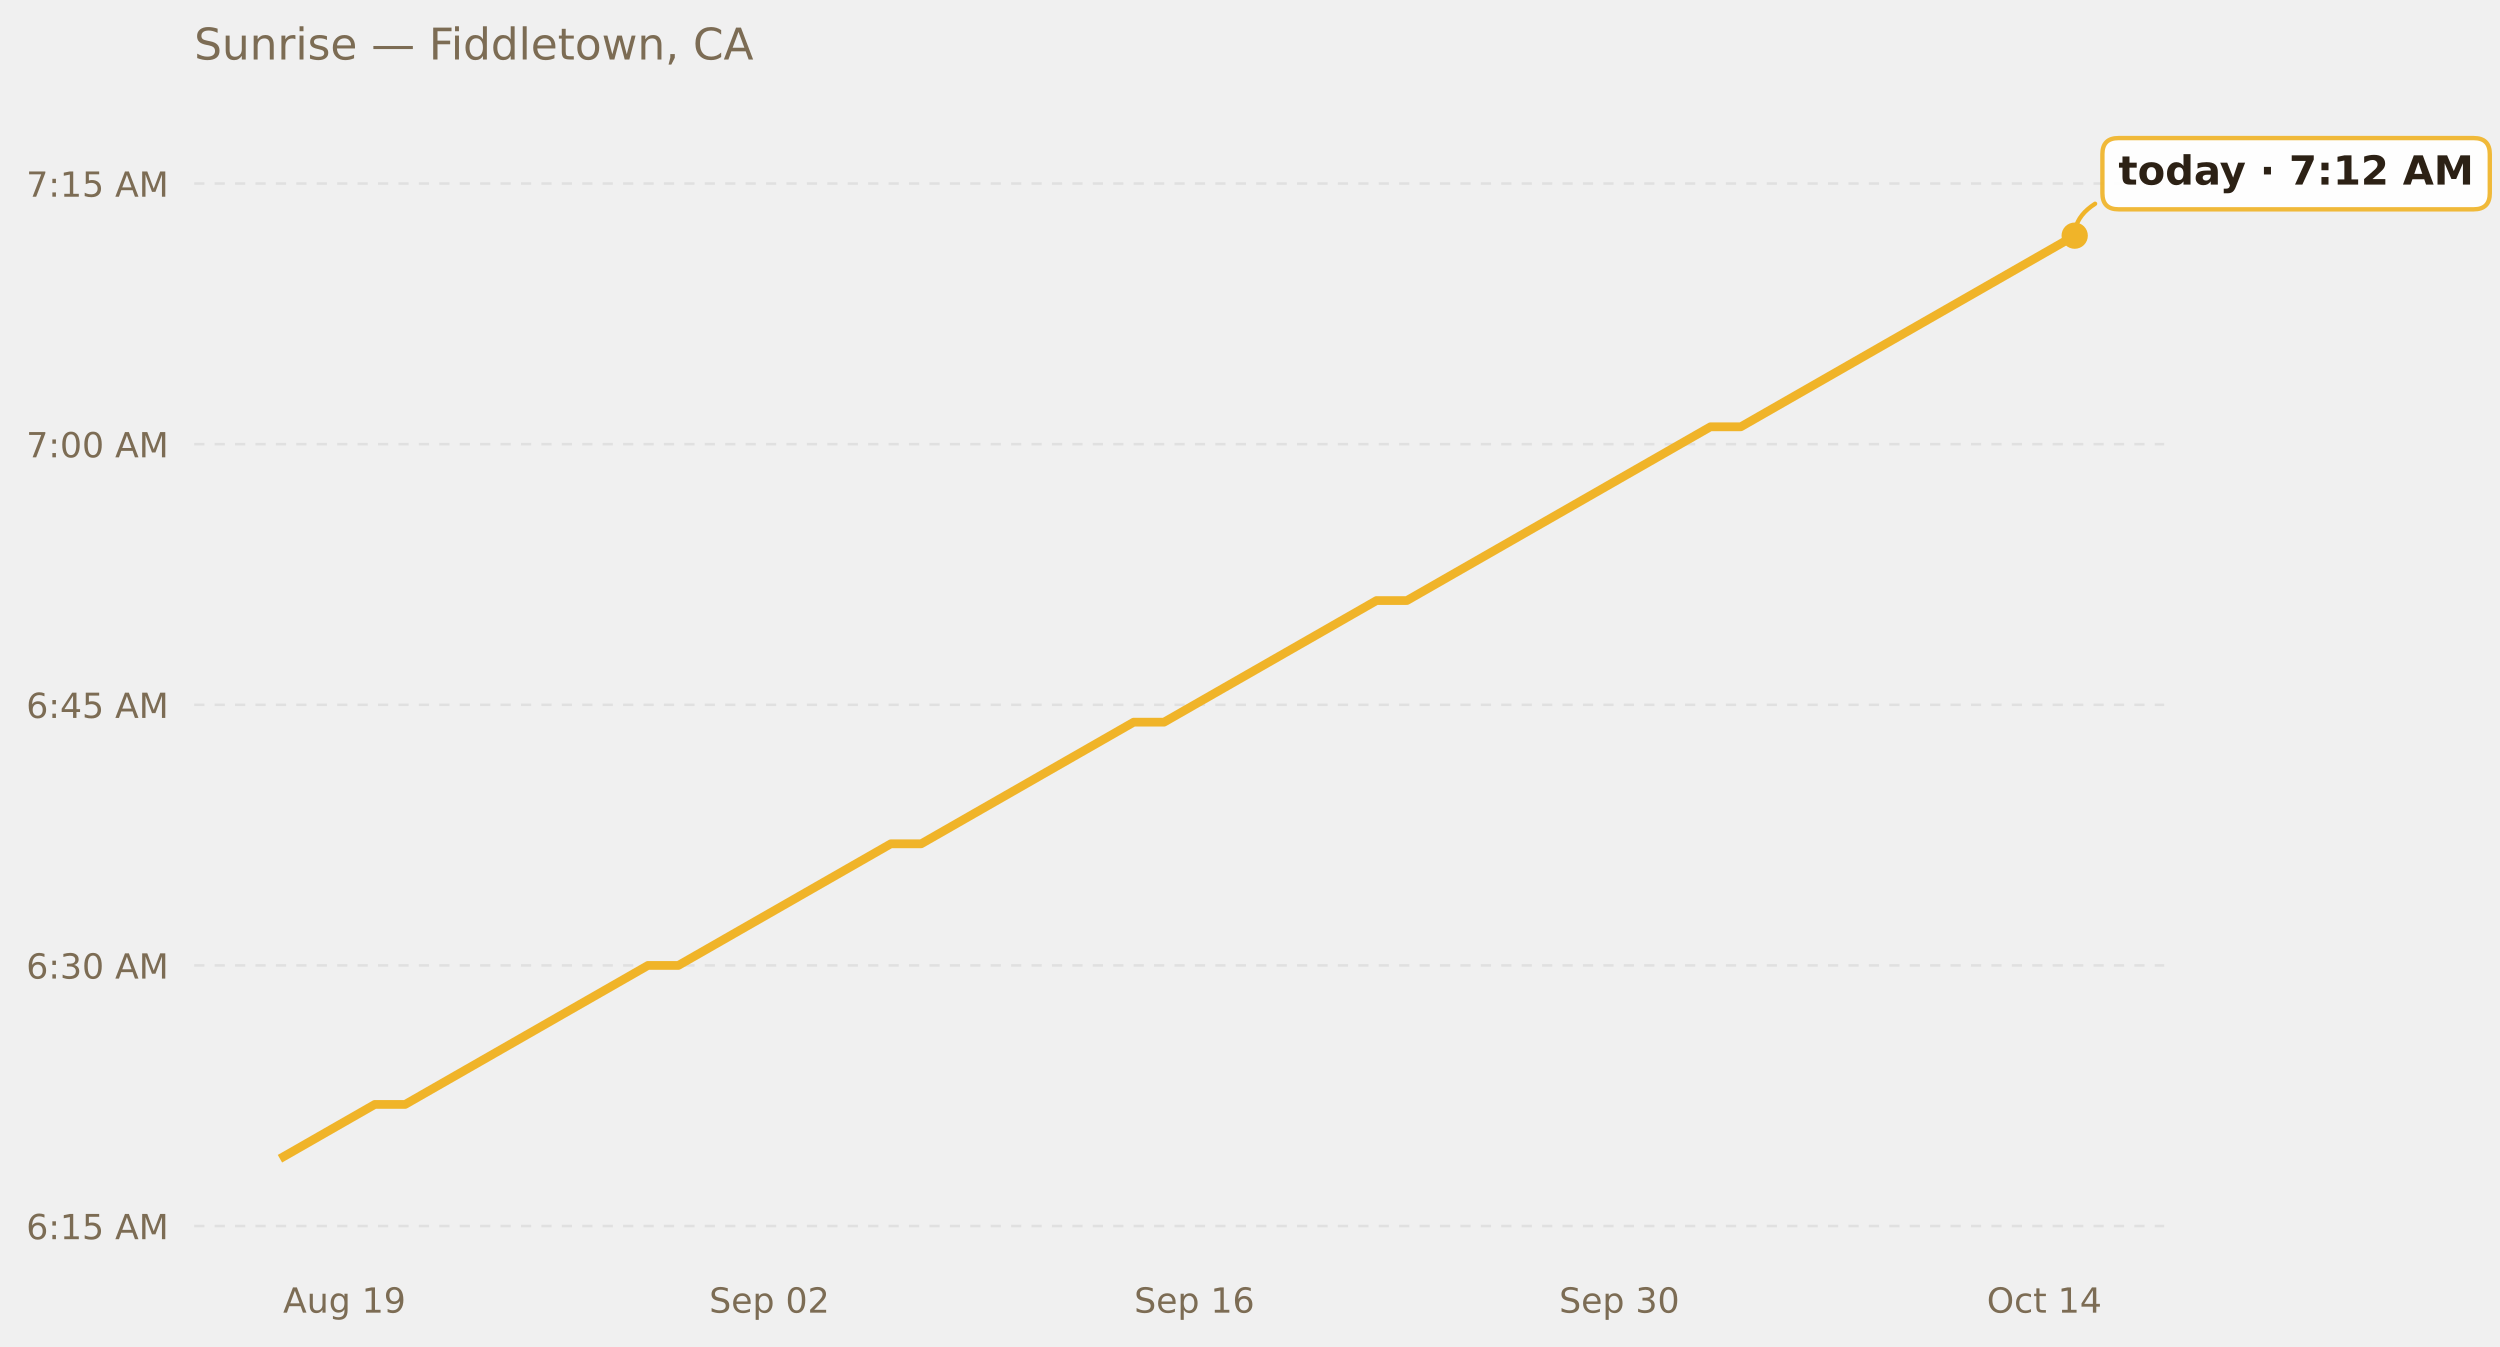
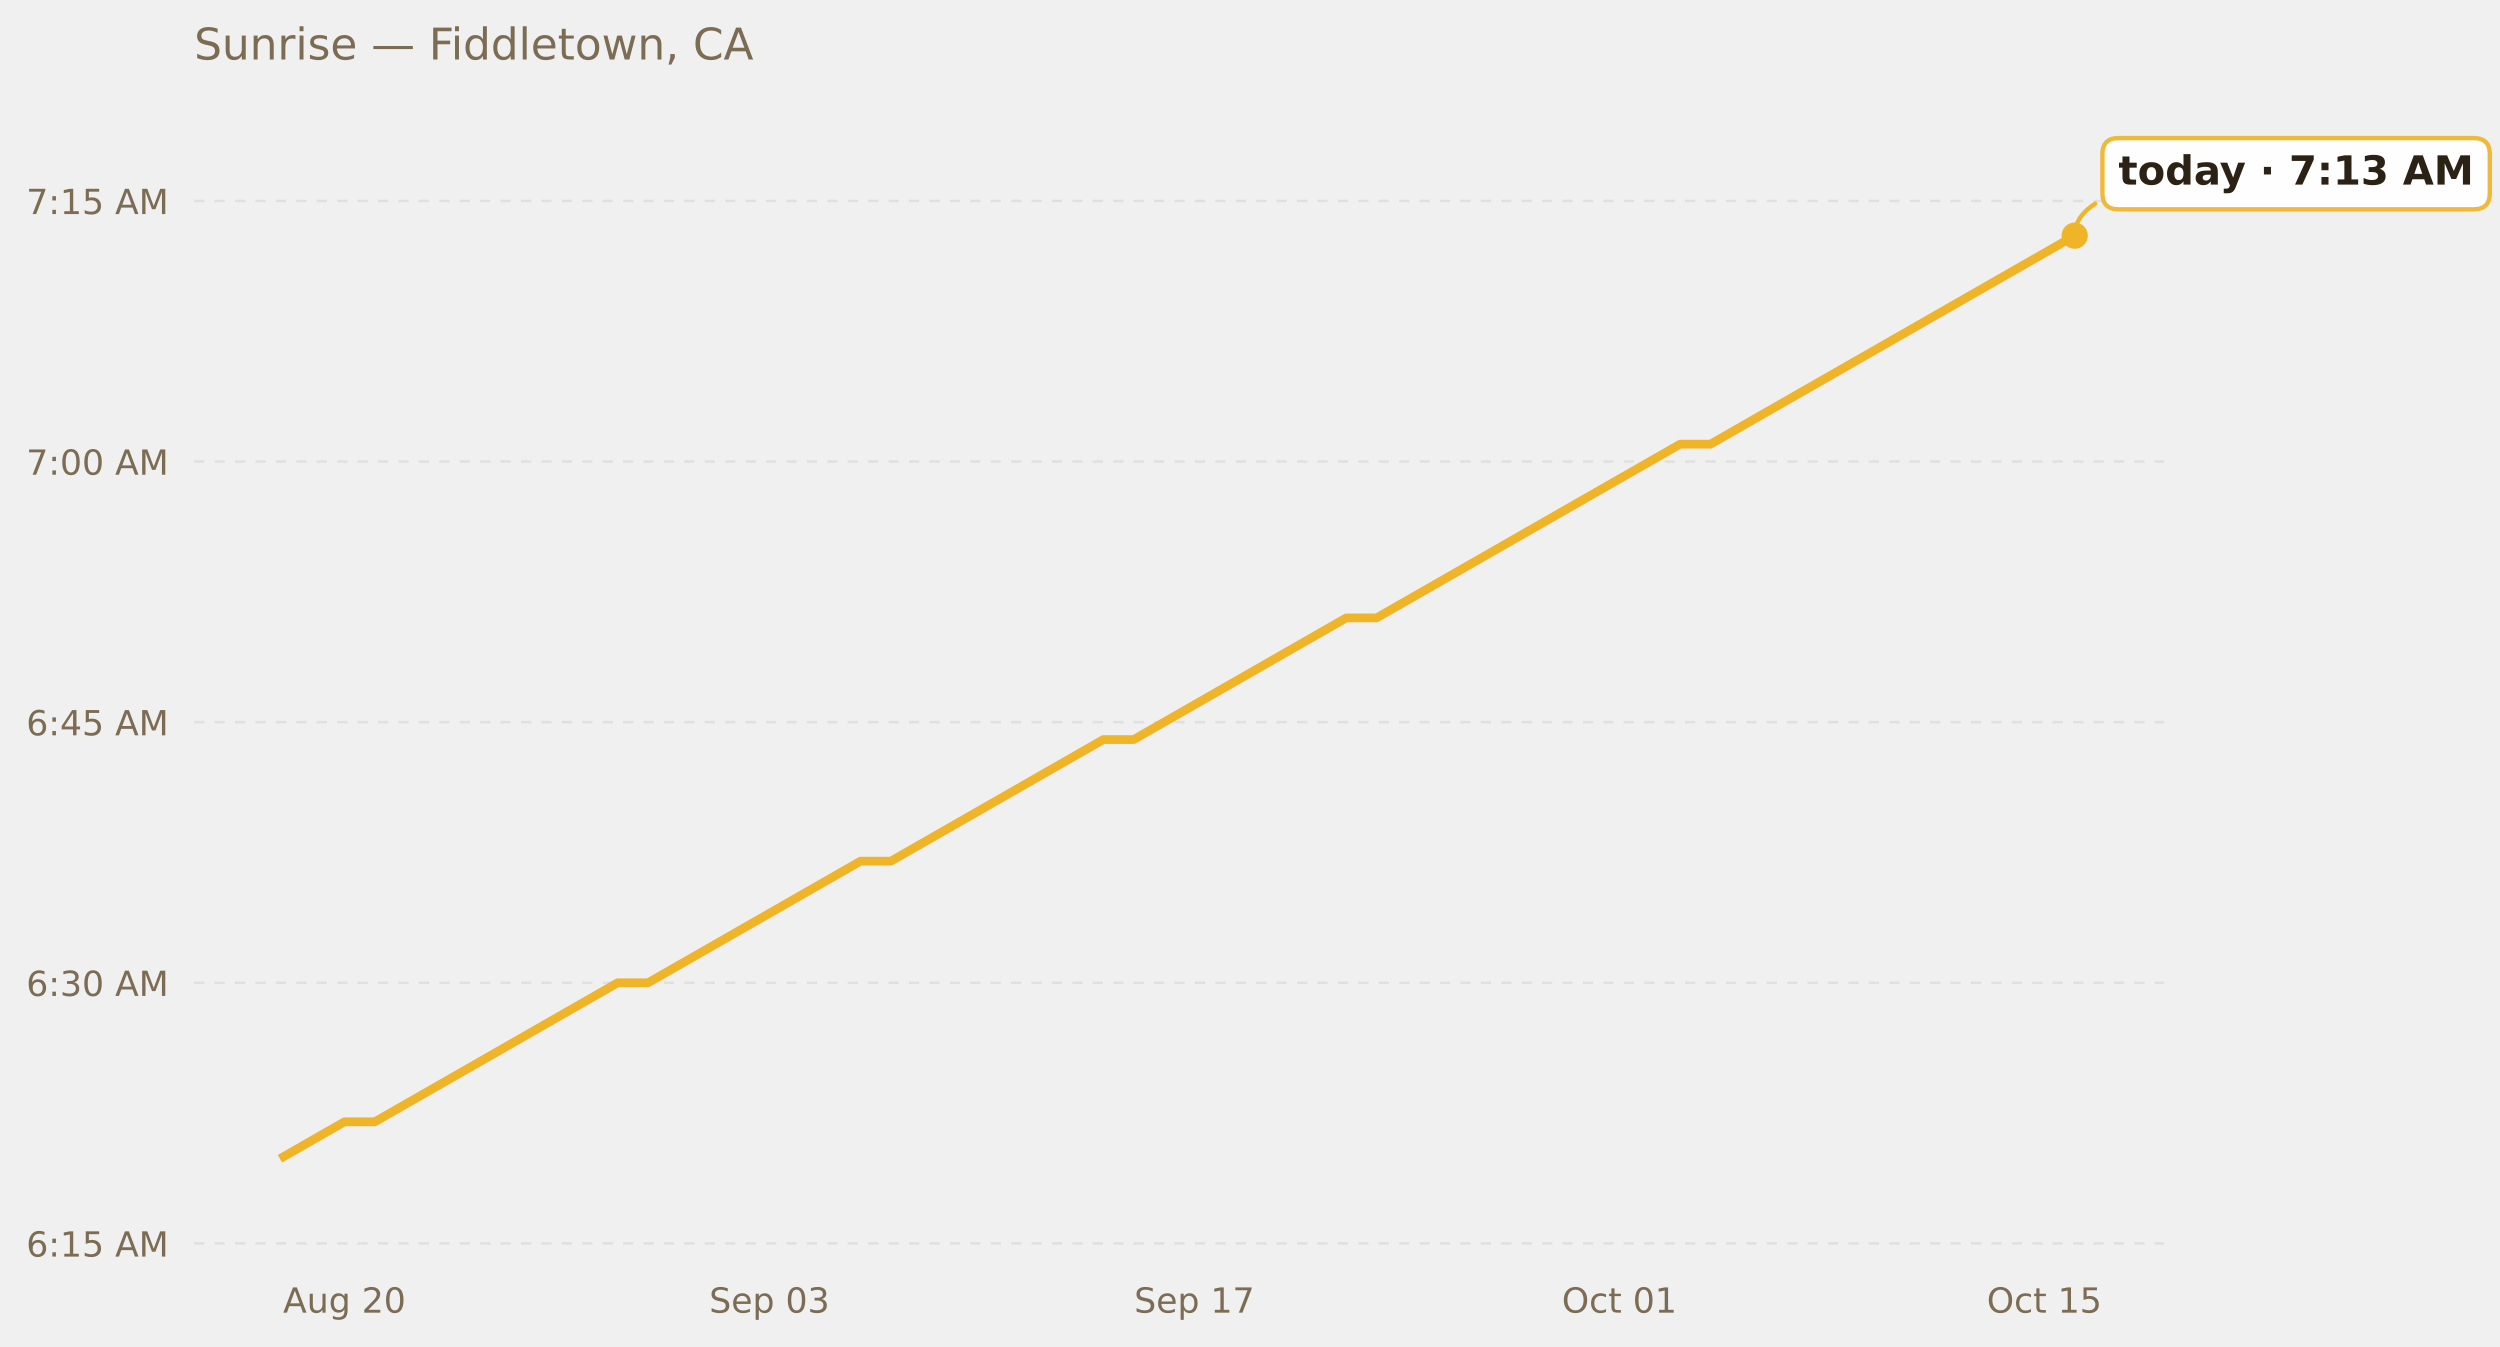
<svg xmlns="http://www.w3.org/2000/svg" xmlns:xlink="http://www.w3.org/1999/xlink" width="685.516pt" height="369.112pt" viewBox="0 0 685.516 369.112" version="1.1">
  <defs>
    <style type="text/css">*{stroke-linejoin: round; stroke-linecap: butt}</style>
  </defs>
  <g id="figure_1">
    <g id="patch_1">
      <path d="M 0 369.112  L 685.516 369.112  L 685.516 0  L 0 0  L 0 369.112  z " style="fill: none; opacity: 0" />
    </g>
    <g id="axes_1">
      <g id="patch_2">
        <path d="M 53.248 345.718  L 593.447 345.718  L 593.447 30.318  L 53.248 30.318  L 53.248 345.718  z " style="fill: none" />
      </g>
      <g id="matplotlib.axis_1">
        <g id="xtick_1">
          <g id="text_1">
            <g style="fill: #7c6c54" transform="translate(77.62049 359.9366) scale(0.095 -0.095)">
              <defs>
                <path id="DejaVuSans-41" d="M 2188 4044  L 1331 1722  L 3047 1722  L 2188 4044  z M 1831 4666  L 2547 4666  L 4325 0  L 3669 0  L 3244 1197  L 1141 1197  L 716 0  L 50 0  L 1831 4666  z " transform="scale(0.015625)" />
                <path id="DejaVuSans-75" d="M 544 1381  L 544 3500  L 1119 3500  L 1119 1403  Q 1119 906 1312 657  Q 1506 409 1894 409  Q 2359 409 2629 706  Q 2900 1003 2900 1516  L 2900 3500  L 3475 3500  L 3475 0  L 2900 0  L 2900 538  Q 2691 219 2414 64  Q 2138 -91 1772 -91  Q 1169 -91 856 284  Q 544 659 544 1381  z M 1991 3584  L 1991 3584  z " transform="scale(0.015625)" />
                <path id="DejaVuSans-67" d="M 2906 1791  Q 2906 2416 2648 2759  Q 2391 3103 1925 3103  Q 1463 3103 1205 2759  Q 947 2416 947 1791  Q 947 1169 1205 825  Q 1463 481 1925 481  Q 2391 481 2648 825  Q 2906 1169 2906 1791  z M 3481 434  Q 3481 -459 3084 -895  Q 2688 -1331 1869 -1331  Q 1566 -1331 1297 -1286  Q 1028 -1241 775 -1147  L 775 -588  Q 1028 -725 1275 -790  Q 1522 -856 1778 -856  Q 2344 -856 2625 -561  Q 2906 -266 2906 331  L 2906 616  Q 2728 306 2450 153  Q 2172 0 1784 0  Q 1141 0 747 490  Q 353 981 353 1791  Q 353 2603 747 3093  Q 1141 3584 1784 3584  Q 2172 3584 2450 3431  Q 2728 3278 2906 2969  L 2906 3500  L 3481 3500  L 3481 434  z " transform="scale(0.015625)" />
                <path id="DejaVuSans-20" transform="scale(0.015625)" />
-                 <path id="DejaVuSans-31" d="M 794 531  L 1825 531  L 1825 4091  L 703 3866  L 703 4441  L 1819 4666  L 2450 4666  L 2450 531  L 3481 531  L 3481 0  L 794 0  L 794 531  z " transform="scale(0.015625)" />
-                 <path id="DejaVuSans-39" d="M 703 97  L 703 672  Q 941 559 1184 500  Q 1428 441 1663 441  Q 2288 441 2617 861  Q 2947 1281 2994 2138  Q 2813 1869 2534 1725  Q 2256 1581 1919 1581  Q 1219 1581 811 2004  Q 403 2428 403 3163  Q 403 3881 828 4315  Q 1253 4750 1959 4750  Q 2769 4750 3195 4129  Q 3622 3509 3622 2328  Q 3622 1225 3098 567  Q 2575 -91 1691 -91  Q 1453 -91 1209 -44  Q 966 3 703 97  z M 1959 2075  Q 2384 2075 2632 2365  Q 2881 2656 2881 3163  Q 2881 3666 2632 3958  Q 2384 4250 1959 4250  Q 1534 4250 1286 3958  Q 1038 3666 1038 3163  Q 1038 2656 1286 2365  Q 1534 2075 1959 2075  z " transform="scale(0.015625)" />
+                 <path id="DejaVuSans-32" d="M 1228 531  L 3431 531  L 3431 0  L 469 0  L 469 531  Q 828 903 1448 1529  Q 2069 2156 2228 2338  Q 2531 2678 2651 2914  Q 2772 3150 2772 3378  Q 2772 3750 2511 3984  Q 2250 4219 1831 4219  Q 1534 4219 1204 4116  Q 875 4013 500 3803  L 500 4441  Q 881 4594 1212 4672  Q 1544 4750 1819 4750  Q 2544 4750 2975 4387  Q 3406 4025 3406 3419  Q 3406 3131 3298 2873  Q 3191 2616 2906 2266  Q 2828 2175 2409 1742  Q 1991 1309 1228 531  z " transform="scale(0.015625)" />
+                 <path id="DejaVuSans-30" d="M 2034 4250  Q 1547 4250 1301 3770  Q 1056 3291 1056 2328  Q 1056 1369 1301 889  Q 1547 409 2034 409  Q 2525 409 2770 889  Q 3016 1369 3016 2328  Q 3016 3291 2770 3770  Q 2525 4250 2034 4250  z M 2034 4750  Q 2819 4750 3233 4129  Q 3647 3509 3647 2328  Q 3647 1150 3233 529  Q 2819 -91 2034 -91  Q 1250 -91 836 529  Q 422 1150 422 2328  Q 422 3509 836 4129  Q 1250 4750 2034 4750  z " transform="scale(0.015625)" />
              </defs>
              <use xlink:href="#DejaVuSans-41" />
              <use xlink:href="#DejaVuSans-75" x="68.408" />
              <use xlink:href="#DejaVuSans-67" x="131.787" />
              <use xlink:href="#DejaVuSans-20" x="195.264" />
-               <use xlink:href="#DejaVuSans-31" x="227.051" />
-               <use xlink:href="#DejaVuSans-39" x="290.674" />
+               <use xlink:href="#DejaVuSans-32" x="227.051" />
+               <use xlink:href="#DejaVuSans-30" x="290.674" />
            </g>
          </g>
        </g>
        <g id="xtick_2">
          <g id="text_2">
            <g style="fill: #7c6c54" transform="translate(194.4717 359.9366) scale(0.095 -0.095)">
              <defs>
                <path id="DejaVuSans-53" d="M 3425 4513  L 3425 3897  Q 3066 4069 2747 4153  Q 2428 4238 2131 4238  Q 1616 4238 1336 4038  Q 1056 3838 1056 3469  Q 1056 3159 1242 3001  Q 1428 2844 1947 2747  L 2328 2669  Q 3034 2534 3370 2195  Q 3706 1856 3706 1288  Q 3706 609 3251 259  Q 2797 -91 1919 -91  Q 1588 -91 1214 -16  Q 841 59 441 206  L 441 856  Q 825 641 1194 531  Q 1563 422 1919 422  Q 2459 422 2753 634  Q 3047 847 3047 1241  Q 3047 1584 2836 1778  Q 2625 1972 2144 2069  L 1759 2144  Q 1053 2284 737 2584  Q 422 2884 422 3419  Q 422 4038 858 4394  Q 1294 4750 2059 4750  Q 2388 4750 2728 4690  Q 3069 4631 3425 4513  z " transform="scale(0.015625)" />
                <path id="DejaVuSans-65" d="M 3597 1894  L 3597 1613  L 953 1613  Q 991 1019 1311 708  Q 1631 397 2203 397  Q 2534 397 2845 478  Q 3156 559 3463 722  L 3463 178  Q 3153 47 2828 -22  Q 2503 -91 2169 -91  Q 1331 -91 842 396  Q 353 884 353 1716  Q 353 2575 817 3079  Q 1281 3584 2069 3584  Q 2775 3584 3186 3129  Q 3597 2675 3597 1894  z M 3022 2063  Q 3016 2534 2758 2815  Q 2500 3097 2075 3097  Q 1594 3097 1305 2825  Q 1016 2553 972 2059  L 3022 2063  z " transform="scale(0.015625)" />
                <path id="DejaVuSans-70" d="M 1159 525  L 1159 -1331  L 581 -1331  L 581 3500  L 1159 3500  L 1159 2969  Q 1341 3281 1617 3432  Q 1894 3584 2278 3584  Q 2916 3584 3314 3078  Q 3713 2572 3713 1747  Q 3713 922 3314 415  Q 2916 -91 2278 -91  Q 1894 -91 1617 61  Q 1341 213 1159 525  z M 3116 1747  Q 3116 2381 2855 2742  Q 2594 3103 2138 3103  Q 1681 3103 1420 2742  Q 1159 2381 1159 1747  Q 1159 1113 1420 752  Q 1681 391 2138 391  Q 2594 391 2855 752  Q 3116 1113 3116 1747  z " transform="scale(0.015625)" />
-                 <path id="DejaVuSans-30" d="M 2034 4250  Q 1547 4250 1301 3770  Q 1056 3291 1056 2328  Q 1056 1369 1301 889  Q 1547 409 2034 409  Q 2525 409 2770 889  Q 3016 1369 3016 2328  Q 3016 3291 2770 3770  Q 2525 4250 2034 4250  z M 2034 4750  Q 2819 4750 3233 4129  Q 3647 3509 3647 2328  Q 3647 1150 3233 529  Q 2819 -91 2034 -91  Q 1250 -91 836 529  Q 422 1150 422 2328  Q 422 3509 836 4129  Q 1250 4750 2034 4750  z " transform="scale(0.015625)" />
-                 <path id="DejaVuSans-32" d="M 1228 531  L 3431 531  L 3431 0  L 469 0  L 469 531  Q 828 903 1448 1529  Q 2069 2156 2228 2338  Q 2531 2678 2651 2914  Q 2772 3150 2772 3378  Q 2772 3750 2511 3984  Q 2250 4219 1831 4219  Q 1534 4219 1204 4116  Q 875 4013 500 3803  L 500 4441  Q 881 4594 1212 4672  Q 1544 4750 1819 4750  Q 2544 4750 2975 4387  Q 3406 4025 3406 3419  Q 3406 3131 3298 2873  Q 3191 2616 2906 2266  Q 2828 2175 2409 1742  Q 1991 1309 1228 531  z " transform="scale(0.015625)" />
+                 <path id="DejaVuSans-33" d="M 2597 2516  Q 3050 2419 3304 2112  Q 3559 1806 3559 1356  Q 3559 666 3084 287  Q 2609 -91 1734 -91  Q 1441 -91 1130 -33  Q 819 25 488 141  L 488 750  Q 750 597 1062 519  Q 1375 441 1716 441  Q 2309 441 2620 675  Q 2931 909 2931 1356  Q 2931 1769 2642 2001  Q 2353 2234 1838 2234  L 1294 2234  L 1294 2753  L 1863 2753  Q 2328 2753 2575 2939  Q 2822 3125 2822 3475  Q 2822 3834 2567 4026  Q 2313 4219 1838 4219  Q 1578 4219 1281 4162  Q 984 4106 628 3988  L 628 4550  Q 988 4650 1302 4700  Q 1616 4750 1894 4750  Q 2613 4750 3031 4423  Q 3450 4097 3450 3541  Q 3450 3153 3228 2886  Q 3006 2619 2597 2516  z " transform="scale(0.015625)" />
              </defs>
              <use xlink:href="#DejaVuSans-53" />
              <use xlink:href="#DejaVuSans-65" x="63.477" />
              <use xlink:href="#DejaVuSans-70" x="125" />
              <use xlink:href="#DejaVuSans-20" x="188.477" />
              <use xlink:href="#DejaVuSans-30" x="220.264" />
-               <use xlink:href="#DejaVuSans-32" x="283.887" />
+               <use xlink:href="#DejaVuSans-33" x="283.887" />
            </g>
          </g>
        </g>
        <g id="xtick_3">
          <g id="text_3">
            <g style="fill: #7c6c54" transform="translate(311.0016 359.9366) scale(0.095 -0.095)">
              <defs>
-                 <path id="DejaVuSans-36" d="M 2113 2584  Q 1688 2584 1439 2293  Q 1191 2003 1191 1497  Q 1191 994 1439 701  Q 1688 409 2113 409  Q 2538 409 2786 701  Q 3034 994 3034 1497  Q 3034 2003 2786 2293  Q 2538 2584 2113 2584  z M 3366 4563  L 3366 3988  Q 3128 4100 2886 4159  Q 2644 4219 2406 4219  Q 1781 4219 1451 3797  Q 1122 3375 1075 2522  Q 1259 2794 1537 2939  Q 1816 3084 2150 3084  Q 2853 3084 3261 2657  Q 3669 2231 3669 1497  Q 3669 778 3244 343  Q 2819 -91 2113 -91  Q 1303 -91 875 529  Q 447 1150 447 2328  Q 447 3434 972 4092  Q 1497 4750 2381 4750  Q 2619 4750 2861 4703  Q 3103 4656 3366 4563  z " transform="scale(0.015625)" />
+                 <path id="DejaVuSans-31" d="M 794 531  L 1825 531  L 1825 4091  L 703 3866  L 703 4441  L 1819 4666  L 2450 4666  L 2450 531  L 3481 531  L 3481 0  L 794 0  L 794 531  z " transform="scale(0.015625)" />
+                 <path id="DejaVuSans-37" d="M 525 4666  L 3525 4666  L 3525 4397  L 1831 0  L 1172 0  L 2766 4134  L 525 4134  L 525 4666  z " transform="scale(0.015625)" />
              </defs>
              <use xlink:href="#DejaVuSans-53" />
              <use xlink:href="#DejaVuSans-65" x="63.477" />
              <use xlink:href="#DejaVuSans-70" x="125" />
              <use xlink:href="#DejaVuSans-20" x="188.477" />
              <use xlink:href="#DejaVuSans-31" x="220.264" />
-               <use xlink:href="#DejaVuSans-36" x="283.887" />
+               <use xlink:href="#DejaVuSans-37" x="283.887" />
            </g>
          </g>
        </g>
        <g id="xtick_4">
          <g id="text_4">
-             <g style="fill: #7c6c54" transform="translate(427.5314 359.9366) scale(0.095 -0.095)">
-               <defs>
-                 <path id="DejaVuSans-33" d="M 2597 2516  Q 3050 2419 3304 2112  Q 3559 1806 3559 1356  Q 3559 666 3084 287  Q 2609 -91 1734 -91  Q 1441 -91 1130 -33  Q 819 25 488 141  L 488 750  Q 750 597 1062 519  Q 1375 441 1716 441  Q 2309 441 2620 675  Q 2931 909 2931 1356  Q 2931 1769 2642 2001  Q 2353 2234 1838 2234  L 1294 2234  L 1294 2753  L 1863 2753  Q 2328 2753 2575 2939  Q 2822 3125 2822 3475  Q 2822 3834 2567 4026  Q 2313 4219 1838 4219  Q 1578 4219 1281 4162  Q 984 4106 628 3988  L 628 4550  Q 988 4650 1302 4700  Q 1616 4750 1894 4750  Q 2613 4750 3031 4423  Q 3450 4097 3450 3541  Q 3450 3153 3228 2886  Q 3006 2619 2597 2516  z " transform="scale(0.015625)" />
-               </defs>
-               <use xlink:href="#DejaVuSans-53" />
-               <use xlink:href="#DejaVuSans-65" x="63.477" />
-               <use xlink:href="#DejaVuSans-70" x="125" />
-               <use xlink:href="#DejaVuSans-20" x="188.477" />
-               <use xlink:href="#DejaVuSans-33" x="220.264" />
-               <use xlink:href="#DejaVuSans-30" x="283.887" />
+             <g style="fill: #7c6c54" transform="translate(428.2721 359.9366) scale(0.095 -0.095)">
+               <defs>
+                 <path id="DejaVuSans-4f" d="M 2522 4238  Q 1834 4238 1429 3725  Q 1025 3213 1025 2328  Q 1025 1447 1429 934  Q 1834 422 2522 422  Q 3209 422 3611 934  Q 4013 1447 4013 2328  Q 4013 3213 3611 3725  Q 3209 4238 2522 4238  z M 2522 4750  Q 3503 4750 4090 4092  Q 4678 3434 4678 2328  Q 4678 1225 4090 567  Q 3503 -91 2522 -91  Q 1538 -91 948 565  Q 359 1222 359 2328  Q 359 3434 948 4092  Q 1538 4750 2522 4750  z " transform="scale(0.015625)" />
+                 <path id="DejaVuSans-63" d="M 3122 3366  L 3122 2828  Q 2878 2963 2633 3030  Q 2388 3097 2138 3097  Q 1578 3097 1268 2742  Q 959 2388 959 1747  Q 959 1106 1268 751  Q 1578 397 2138 397  Q 2388 397 2633 464  Q 2878 531 3122 666  L 3122 134  Q 2881 22 2623 -34  Q 2366 -91 2075 -91  Q 1284 -91 818 406  Q 353 903 353 1747  Q 353 2603 823 3093  Q 1294 3584 2113 3584  Q 2378 3584 2631 3529  Q 2884 3475 3122 3366  z " transform="scale(0.015625)" />
+                 <path id="DejaVuSans-74" d="M 1172 4494  L 1172 3500  L 2356 3500  L 2356 3053  L 1172 3053  L 1172 1153  Q 1172 725 1289 603  Q 1406 481 1766 481  L 2356 481  L 2356 0  L 1766 0  Q 1100 0 847 248  Q 594 497 594 1153  L 594 3053  L 172 3053  L 172 3500  L 594 3500  L 594 4494  L 1172 4494  z " transform="scale(0.015625)" />
+               </defs>
+               <use xlink:href="#DejaVuSans-4f" />
+               <use xlink:href="#DejaVuSans-63" x="78.711" />
+               <use xlink:href="#DejaVuSans-74" x="133.691" />
+               <use xlink:href="#DejaVuSans-20" x="172.9" />
+               <use xlink:href="#DejaVuSans-30" x="204.688" />
+               <use xlink:href="#DejaVuSans-31" x="268.311" />
            </g>
          </g>
        </g>
        <g id="xtick_5">
          <g id="text_5">
            <g style="fill: #7c6c54" transform="translate(544.802 359.9366) scale(0.095 -0.095)">
              <defs>
-                 <path id="DejaVuSans-4f" d="M 2522 4238  Q 1834 4238 1429 3725  Q 1025 3213 1025 2328  Q 1025 1447 1429 934  Q 1834 422 2522 422  Q 3209 422 3611 934  Q 4013 1447 4013 2328  Q 4013 3213 3611 3725  Q 3209 4238 2522 4238  z M 2522 4750  Q 3503 4750 4090 4092  Q 4678 3434 4678 2328  Q 4678 1225 4090 567  Q 3503 -91 2522 -91  Q 1538 -91 948 565  Q 359 1222 359 2328  Q 359 3434 948 4092  Q 1538 4750 2522 4750  z " transform="scale(0.015625)" />
-                 <path id="DejaVuSans-63" d="M 3122 3366  L 3122 2828  Q 2878 2963 2633 3030  Q 2388 3097 2138 3097  Q 1578 3097 1268 2742  Q 959 2388 959 1747  Q 959 1106 1268 751  Q 1578 397 2138 397  Q 2388 397 2633 464  Q 2878 531 3122 666  L 3122 134  Q 2881 22 2623 -34  Q 2366 -91 2075 -91  Q 1284 -91 818 406  Q 353 903 353 1747  Q 353 2603 823 3093  Q 1294 3584 2113 3584  Q 2378 3584 2631 3529  Q 2884 3475 3122 3366  z " transform="scale(0.015625)" />
-                 <path id="DejaVuSans-74" d="M 1172 4494  L 1172 3500  L 2356 3500  L 2356 3053  L 1172 3053  L 1172 1153  Q 1172 725 1289 603  Q 1406 481 1766 481  L 2356 481  L 2356 0  L 1766 0  Q 1100 0 847 248  Q 594 497 594 1153  L 594 3053  L 172 3053  L 172 3500  L 594 3500  L 594 4494  L 1172 4494  z " transform="scale(0.015625)" />
-                 <path id="DejaVuSans-34" d="M 2419 4116  L 825 1625  L 2419 1625  L 2419 4116  z M 2253 4666  L 3047 4666  L 3047 1625  L 3713 1625  L 3713 1100  L 3047 1100  L 3047 0  L 2419 0  L 2419 1100  L 313 1100  L 313 1709  L 2253 4666  z " transform="scale(0.015625)" />
+                 <path id="DejaVuSans-35" d="M 691 4666  L 3169 4666  L 3169 4134  L 1269 4134  L 1269 2991  Q 1406 3038 1543 3061  Q 1681 3084 1819 3084  Q 2600 3084 3056 2656  Q 3513 2228 3513 1497  Q 3513 744 3044 326  Q 2575 -91 1722 -91  Q 1428 -91 1123 -41  Q 819 9 494 109  L 494 744  Q 775 591 1075 516  Q 1375 441 1709 441  Q 2250 441 2565 725  Q 2881 1009 2881 1497  Q 2881 1984 2565 2268  Q 2250 2553 1709 2553  Q 1456 2553 1204 2497  Q 953 2441 691 2322  L 691 4666  z " transform="scale(0.015625)" />
              </defs>
              <use xlink:href="#DejaVuSans-4f" />
              <use xlink:href="#DejaVuSans-63" x="78.711" />
              <use xlink:href="#DejaVuSans-74" x="133.691" />
              <use xlink:href="#DejaVuSans-20" x="172.9" />
              <use xlink:href="#DejaVuSans-31" x="204.688" />
-               <use xlink:href="#DejaVuSans-34" x="268.311" />
+               <use xlink:href="#DejaVuSans-35" x="268.311" />
            </g>
          </g>
        </g>
      </g>
      <g id="matplotlib.axis_2">
        <g id="ytick_1">
          <g id="line2d_1">
-             <path d="M 53.248 336.189  L 593.447 336.189  " clip-path="url(#p830fd2ae56)" style="fill: none; stroke-dasharray: 2.8,2.8; stroke-dashoffset: 0; stroke: #e0e0e0; stroke-width: 0.7" />
+             <path d="M 53.248 340.954  L 593.447 340.954  " clip-path="url(#p71a3cb35c4)" style="fill: none; stroke-dasharray: 2.8,2.8; stroke-dashoffset: 0; stroke: #e0e0e0; stroke-width: 0.7" />
          </g>
          <g id="text_6">
-             <g style="fill: #7c6c54" transform="translate(7.2 339.7987) scale(0.095 -0.095)">
-               <defs>
+             <g style="fill: #7c6c54" transform="translate(7.2 344.563) scale(0.095 -0.095)">
+               <defs>
+                 <path id="DejaVuSans-36" d="M 2113 2584  Q 1688 2584 1439 2293  Q 1191 2003 1191 1497  Q 1191 994 1439 701  Q 1688 409 2113 409  Q 2538 409 2786 701  Q 3034 994 3034 1497  Q 3034 2003 2786 2293  Q 2538 2584 2113 2584  z M 3366 4563  L 3366 3988  Q 3128 4100 2886 4159  Q 2644 4219 2406 4219  Q 1781 4219 1451 3797  Q 1122 3375 1075 2522  Q 1259 2794 1537 2939  Q 1816 3084 2150 3084  Q 2853 3084 3261 2657  Q 3669 2231 3669 1497  Q 3669 778 3244 343  Q 2819 -91 2113 -91  Q 1303 -91 875 529  Q 447 1150 447 2328  Q 447 3434 972 4092  Q 1497 4750 2381 4750  Q 2619 4750 2861 4703  Q 3103 4656 3366 4563  z " transform="scale(0.015625)" />
                <path id="DejaVuSans-3a" d="M 750 794  L 1409 794  L 1409 0  L 750 0  L 750 794  z M 750 3309  L 1409 3309  L 1409 2516  L 750 2516  L 750 3309  z " transform="scale(0.015625)" />
-                 <path id="DejaVuSans-35" d="M 691 4666  L 3169 4666  L 3169 4134  L 1269 4134  L 1269 2991  Q 1406 3038 1543 3061  Q 1681 3084 1819 3084  Q 2600 3084 3056 2656  Q 3513 2228 3513 1497  Q 3513 744 3044 326  Q 2575 -91 1722 -91  Q 1428 -91 1123 -41  Q 819 9 494 109  L 494 744  Q 775 591 1075 516  Q 1375 441 1709 441  Q 2250 441 2565 725  Q 2881 1009 2881 1497  Q 2881 1984 2565 2268  Q 2250 2553 1709 2553  Q 1456 2553 1204 2497  Q 953 2441 691 2322  L 691 4666  z " transform="scale(0.015625)" />
                <path id="DejaVuSans-4d" d="M 628 4666  L 1569 4666  L 2759 1491  L 3956 4666  L 4897 4666  L 4897 0  L 4281 0  L 4281 4097  L 3078 897  L 2444 897  L 1241 4097  L 1241 0  L 628 0  L 628 4666  z " transform="scale(0.015625)" />
              </defs>
              <use xlink:href="#DejaVuSans-36" />
              <use xlink:href="#DejaVuSans-3a" x="63.623" />
              <use xlink:href="#DejaVuSans-31" x="97.314" />
              <use xlink:href="#DejaVuSans-35" x="160.938" />
              <use xlink:href="#DejaVuSans-20" x="224.561" />
              <use xlink:href="#DejaVuSans-41" x="256.348" />
              <use xlink:href="#DejaVuSans-4d" x="324.756" />
            </g>
          </g>
        </g>
        <g id="ytick_2">
          <g id="line2d_2">
-             <path d="M 53.248 264.724  L 593.447 264.724  " clip-path="url(#p830fd2ae56)" style="fill: none; stroke-dasharray: 2.8,2.8; stroke-dashoffset: 0; stroke: #e0e0e0; stroke-width: 0.7" />
+             <path d="M 53.248 269.489  L 593.447 269.489  " clip-path="url(#p71a3cb35c4)" style="fill: none; stroke-dasharray: 2.8,2.8; stroke-dashoffset: 0; stroke: #e0e0e0; stroke-width: 0.7" />
          </g>
          <g id="text_7">
-             <g style="fill: #7c6c54" transform="translate(7.2 268.3334) scale(0.095 -0.095)">
+             <g style="fill: #7c6c54" transform="translate(7.2 273.0978) scale(0.095 -0.095)">
              <use xlink:href="#DejaVuSans-36" />
              <use xlink:href="#DejaVuSans-3a" x="63.623" />
              <use xlink:href="#DejaVuSans-33" x="97.314" />
              <use xlink:href="#DejaVuSans-30" x="160.938" />
              <use xlink:href="#DejaVuSans-20" x="224.561" />
              <use xlink:href="#DejaVuSans-41" x="256.348" />
              <use xlink:href="#DejaVuSans-4d" x="324.756" />
            </g>
          </g>
        </g>
        <g id="ytick_3">
          <g id="line2d_3">
-             <path d="M 53.248 193.259  L 593.447 193.259  " clip-path="url(#p830fd2ae56)" style="fill: none; stroke-dasharray: 2.8,2.8; stroke-dashoffset: 0; stroke: #e0e0e0; stroke-width: 0.7" />
+             <path d="M 53.248 198.023  L 593.447 198.023  " clip-path="url(#p71a3cb35c4)" style="fill: none; stroke-dasharray: 2.8,2.8; stroke-dashoffset: 0; stroke: #e0e0e0; stroke-width: 0.7" />
          </g>
          <g id="text_8">
-             <g style="fill: #7c6c54" transform="translate(7.2 196.8682) scale(0.095 -0.095)">
+             <g style="fill: #7c6c54" transform="translate(7.2 201.6325) scale(0.095 -0.095)">
+               <defs>
+                 <path id="DejaVuSans-34" d="M 2419 4116  L 825 1625  L 2419 1625  L 2419 4116  z M 2253 4666  L 3047 4666  L 3047 1625  L 3713 1625  L 3713 1100  L 3047 1100  L 3047 0  L 2419 0  L 2419 1100  L 313 1100  L 313 1709  L 2253 4666  z " transform="scale(0.015625)" />
+               </defs>
              <use xlink:href="#DejaVuSans-36" />
              <use xlink:href="#DejaVuSans-3a" x="63.623" />
              <use xlink:href="#DejaVuSans-34" x="97.314" />
              <use xlink:href="#DejaVuSans-35" x="160.938" />
              <use xlink:href="#DejaVuSans-20" x="224.561" />
              <use xlink:href="#DejaVuSans-41" x="256.348" />
              <use xlink:href="#DejaVuSans-4d" x="324.756" />
            </g>
          </g>
        </g>
        <g id="ytick_4">
          <g id="line2d_4">
-             <path d="M 53.248 121.794  L 593.447 121.794  " clip-path="url(#p830fd2ae56)" style="fill: none; stroke-dasharray: 2.8,2.8; stroke-dashoffset: 0; stroke: #e0e0e0; stroke-width: 0.7" />
+             <path d="M 53.248 126.558  L 593.447 126.558  " clip-path="url(#p71a3cb35c4)" style="fill: none; stroke-dasharray: 2.8,2.8; stroke-dashoffset: 0; stroke: #e0e0e0; stroke-width: 0.7" />
          </g>
          <g id="text_9">
-             <g style="fill: #7c6c54" transform="translate(7.2 125.4029) scale(0.095 -0.095)">
-               <defs>
-                 <path id="DejaVuSans-37" d="M 525 4666  L 3525 4666  L 3525 4397  L 1831 0  L 1172 0  L 2766 4134  L 525 4134  L 525 4666  z " transform="scale(0.015625)" />
-               </defs>
+             <g style="fill: #7c6c54" transform="translate(7.2 130.1673) scale(0.095 -0.095)">
              <use xlink:href="#DejaVuSans-37" />
              <use xlink:href="#DejaVuSans-3a" x="63.623" />
              <use xlink:href="#DejaVuSans-30" x="97.314" />
              <use xlink:href="#DejaVuSans-30" x="160.938" />
              <use xlink:href="#DejaVuSans-20" x="224.561" />
              <use xlink:href="#DejaVuSans-41" x="256.348" />
              <use xlink:href="#DejaVuSans-4d" x="324.756" />
            </g>
          </g>
        </g>
        <g id="ytick_5">
          <g id="line2d_5">
-             <path d="M 53.248 50.328  L 593.447 50.328  " clip-path="url(#p830fd2ae56)" style="fill: none; stroke-dasharray: 2.8,2.8; stroke-dashoffset: 0; stroke: #e0e0e0; stroke-width: 0.7" />
+             <path d="M 53.248 55.093  L 593.447 55.093  " clip-path="url(#p71a3cb35c4)" style="fill: none; stroke-dasharray: 2.8,2.8; stroke-dashoffset: 0; stroke: #e0e0e0; stroke-width: 0.7" />
          </g>
          <g id="text_10">
-             <g style="fill: #7c6c54" transform="translate(7.2 53.93765) scale(0.095 -0.095)">
+             <g style="fill: #7c6c54" transform="translate(7.2 58.702) scale(0.095 -0.095)">
              <use xlink:href="#DejaVuSans-37" />
              <use xlink:href="#DejaVuSans-3a" x="63.623" />
              <use xlink:href="#DejaVuSans-31" x="97.314" />
              <use xlink:href="#DejaVuSans-35" x="160.938" />
              <use xlink:href="#DejaVuSans-20" x="224.561" />
              <use xlink:href="#DejaVuSans-41" x="256.348" />
              <use xlink:href="#DejaVuSans-4d" x="324.756" />
            </g>
          </g>
        </g>
      </g>
      <g id="line2d_6">
-         <path d="M 77.802 317.132  L 86.126 312.368  L 94.45 307.603  L 102.773 302.839  L 111.097 302.839  L 119.42 298.075  L 127.744 293.31  L 136.067 288.546  L 144.391 283.782  L 152.715 279.017  L 161.038 274.253  L 169.362 269.489  L 177.685 264.724  L 186.009 264.724  L 194.332 259.96  L 202.656 255.195  L 210.979 250.431  L 219.303 245.667  L 227.627 240.902  L 235.95 236.138  L 244.274 231.374  L 252.597 231.374  L 260.921 226.609  L 269.244 221.845  L 277.568 217.081  L 285.891 212.316  L 294.215 207.552  L 302.539 202.788  L 310.862 198.023  L 319.186 198.023  L 327.509 193.259  L 335.833 188.495  L 344.156 183.73  L 352.48 178.966  L 360.804 174.202  L 369.127 169.437  L 377.451 164.673  L 385.774 164.673  L 394.098 159.908  L 402.421 155.144  L 410.745 150.38  L 419.068 145.615  L 427.392 140.851  L 435.716 136.087  L 444.039 131.322  L 452.363 126.558  L 460.686 121.794  L 469.01 117.029  L 477.333 117.029  L 485.657 112.265  L 493.981 107.501  L 502.304 102.736  L 510.628 97.972  L 518.951 93.208  L 527.275 88.443  L 535.598 83.679  L 543.922 78.915  L 552.245 74.15  L 560.569 69.386  L 568.893 64.621  " clip-path="url(#p830fd2ae56)" style="fill: none; stroke: #f0b429; stroke-width: 2.4; stroke-linecap: square" />
+         <path d="M 77.802 317.132  L 86.126 312.368  L 94.45 307.603  L 102.773 307.603  L 111.097 302.839  L 119.42 298.075  L 127.744 293.31  L 136.067 288.546  L 144.391 283.782  L 152.715 279.017  L 161.038 274.253  L 169.362 269.489  L 177.685 269.489  L 186.009 264.724  L 194.332 259.96  L 202.656 255.195  L 210.979 250.431  L 219.303 245.667  L 227.627 240.902  L 235.95 236.138  L 244.274 236.138  L 252.597 231.374  L 260.921 226.609  L 269.244 221.845  L 277.568 217.081  L 285.891 212.316  L 294.215 207.552  L 302.539 202.788  L 310.862 202.788  L 319.186 198.023  L 327.509 193.259  L 335.833 188.495  L 344.156 183.73  L 352.48 178.966  L 360.804 174.202  L 369.127 169.437  L 377.451 169.437  L 385.774 164.673  L 394.098 159.908  L 402.421 155.144  L 410.745 150.38  L 419.068 145.615  L 427.392 140.851  L 435.716 136.087  L 444.039 131.322  L 452.363 126.558  L 460.686 121.794  L 469.01 121.794  L 477.333 117.029  L 485.657 112.265  L 493.981 107.501  L 502.304 102.736  L 510.628 97.972  L 518.951 93.208  L 527.275 88.443  L 535.598 83.679  L 543.922 78.915  L 552.245 74.15  L 560.569 69.386  L 568.893 64.621  " clip-path="url(#p71a3cb35c4)" style="fill: none; stroke: #f0b429; stroke-width: 2.4; stroke-linecap: square" />
      </g>
      <g id="patch_3">
        <path d="M 574.481 55.875  Q 570.003 58.752 569.113 62.634  " style="fill: none; stroke: #f0b429; stroke-width: 1.2; stroke-linecap: round" />
      </g>
      <g id="text_11">
        <g id="patch_4">
          <path d="M 580.893 57.395  L 678.316 57.395  Q 682.716 57.395 682.716 52.995  L 682.716 42.263  Q 682.716 37.863 678.316 37.863  L 580.893 37.863  Q 576.493 37.863 576.493 42.263  L 576.493 52.995  Q 576.493 57.395 580.893 57.395  z " style="fill: #ffffff; opacity: 0.92; stroke: #f0b429; stroke-width: 1.2; stroke-linejoin: miter" />
        </g>
        <g style="fill: #2c2115" transform="translate(580.8926 50.62145) scale(0.11 -0.11)">
          <defs>
            <path id="DejaVuSans-Bold-74" d="M 1759 4494  L 1759 3500  L 2913 3500  L 2913 2700  L 1759 2700  L 1759 1216  Q 1759 972 1856 886  Q 1953 800 2241 800  L 2816 800  L 2816 0  L 1856 0  Q 1194 0 917 276  Q 641 553 641 1216  L 641 2700  L 84 2700  L 84 3500  L 641 3500  L 641 4494  L 1759 4494  z " transform="scale(0.015625)" />
            <path id="DejaVuSans-Bold-6f" d="M 2203 2784  Q 1831 2784 1636 2517  Q 1441 2250 1441 1747  Q 1441 1244 1636 976  Q 1831 709 2203 709  Q 2569 709 2762 976  Q 2956 1244 2956 1747  Q 2956 2250 2762 2517  Q 2569 2784 2203 2784  z M 2203 3584  Q 3106 3584 3614 3096  Q 4122 2609 4122 1747  Q 4122 884 3614 396  Q 3106 -91 2203 -91  Q 1297 -91 786 396  Q 275 884 275 1747  Q 275 2609 786 3096  Q 1297 3584 2203 3584  z " transform="scale(0.015625)" />
            <path id="DejaVuSans-Bold-64" d="M 2919 2988  L 2919 4863  L 4044 4863  L 4044 0  L 2919 0  L 2919 506  Q 2688 197 2409 53  Q 2131 -91 1766 -91  Q 1119 -91 703 423  Q 288 938 288 1747  Q 288 2556 703 3070  Q 1119 3584 1766 3584  Q 2128 3584 2408 3439  Q 2688 3294 2919 2988  z M 2181 722  Q 2541 722 2730 984  Q 2919 1247 2919 1747  Q 2919 2247 2730 2509  Q 2541 2772 2181 2772  Q 1825 2772 1636 2509  Q 1447 2247 1447 1747  Q 1447 1247 1636 984  Q 1825 722 2181 722  z " transform="scale(0.015625)" />
            <path id="DejaVuSans-Bold-61" d="M 2106 1575  Q 1756 1575 1579 1456  Q 1403 1338 1403 1106  Q 1403 894 1545 773  Q 1688 653 1941 653  Q 2256 653 2472 879  Q 2688 1106 2688 1447  L 2688 1575  L 2106 1575  z M 3816 1997  L 3816 0  L 2688 0  L 2688 519  Q 2463 200 2181 54  Q 1900 -91 1497 -91  Q 953 -91 614 226  Q 275 544 275 1050  Q 275 1666 698 1953  Q 1122 2241 2028 2241  L 2688 2241  L 2688 2328  Q 2688 2594 2478 2717  Q 2269 2841 1825 2841  Q 1466 2841 1156 2769  Q 847 2697 581 2553  L 581 3406  Q 941 3494 1303 3539  Q 1666 3584 2028 3584  Q 2975 3584 3395 3211  Q 3816 2838 3816 1997  z " transform="scale(0.015625)" />
            <path id="DejaVuSans-Bold-79" d="M 78 3500  L 1197 3500  L 2138 1125  L 2938 3500  L 4056 3500  L 2584 -331  Q 2363 -916 2067 -1148  Q 1772 -1381 1288 -1381  L 641 -1381  L 641 -647  L 991 -647  Q 1275 -647 1404 -556  Q 1534 -466 1606 -231  L 1638 -134  L 78 3500  z " transform="scale(0.015625)" />
            <path id="DejaVuSans-Bold-20" transform="scale(0.015625)" />
            <path id="DejaVuSans-Bold-b7" d="M 653 2828  L 1778 2828  L 1778 1619  L 653 1619  L 653 2828  z " transform="scale(0.015625)" />
            <path id="DejaVuSans-Bold-37" d="M 428 4666  L 3944 4666  L 3944 3988  L 2125 0  L 953 0  L 2675 3781  L 428 3781  L 428 4666  z " transform="scale(0.015625)" />
            <path id="DejaVuSans-Bold-3a" d="M 716 3500  L 1844 3500  L 1844 2291  L 716 2291  L 716 3500  z M 716 1209  L 1844 1209  L 1844 0  L 716 0  L 716 1209  z " transform="scale(0.015625)" />
            <path id="DejaVuSans-Bold-31" d="M 750 831  L 1813 831  L 1813 3847  L 722 3622  L 722 4441  L 1806 4666  L 2950 4666  L 2950 831  L 4013 831  L 4013 0  L 750 0  L 750 831  z " transform="scale(0.015625)" />
-             <path id="DejaVuSans-Bold-32" d="M 1844 884  L 3897 884  L 3897 0  L 506 0  L 506 884  L 2209 2388  Q 2438 2594 2547 2791  Q 2656 2988 2656 3200  Q 2656 3528 2436 3728  Q 2216 3928 1850 3928  Q 1569 3928 1234 3808  Q 900 3688 519 3450  L 519 4475  Q 925 4609 1322 4679  Q 1719 4750 2100 4750  Q 2938 4750 3402 4381  Q 3866 4013 3866 3353  Q 3866 2972 3669 2642  Q 3472 2313 2841 1759  L 1844 884  z " transform="scale(0.015625)" />
+             <path id="DejaVuSans-Bold-33" d="M 2981 2516  Q 3453 2394 3698 2092  Q 3944 1791 3944 1325  Q 3944 631 3412 270  Q 2881 -91 1863 -91  Q 1503 -91 1142 -33  Q 781 25 428 141  L 428 1069  Q 766 900 1098 814  Q 1431 728 1753 728  Q 2231 728 2486 893  Q 2741 1059 2741 1369  Q 2741 1688 2480 1852  Q 2219 2016 1709 2016  L 1228 2016  L 1228 2791  L 1734 2791  Q 2188 2791 2409 2933  Q 2631 3075 2631 3366  Q 2631 3634 2415 3781  Q 2200 3928 1806 3928  Q 1516 3928 1219 3862  Q 922 3797 628 3669  L 628 4550  Q 984 4650 1334 4700  Q 1684 4750 2022 4750  Q 2931 4750 3382 4451  Q 3834 4153 3834 3553  Q 3834 3144 3618 2883  Q 3403 2622 2981 2516  z " transform="scale(0.015625)" />
            <path id="DejaVuSans-Bold-41" d="M 3419 850  L 1538 850  L 1241 0  L 31 0  L 1759 4666  L 3194 4666  L 4922 0  L 3713 0  L 3419 850  z M 1838 1716  L 3116 1716  L 2478 3572  L 1838 1716  z " transform="scale(0.015625)" />
            <path id="DejaVuSans-Bold-4d" d="M 588 4666  L 2119 4666  L 3181 2169  L 4250 4666  L 5778 4666  L 5778 0  L 4641 0  L 4641 3413  L 3566 897  L 2803 897  L 1728 3413  L 1728 0  L 588 0  L 588 4666  z " transform="scale(0.015625)" />
          </defs>
          <use xlink:href="#DejaVuSans-Bold-74" />
          <use xlink:href="#DejaVuSans-Bold-6f" x="47.803" />
          <use xlink:href="#DejaVuSans-Bold-64" x="116.504" />
          <use xlink:href="#DejaVuSans-Bold-61" x="188.086" />
          <use xlink:href="#DejaVuSans-Bold-79" x="252.441" />
          <use xlink:href="#DejaVuSans-Bold-20" x="317.627" />
          <use xlink:href="#DejaVuSans-Bold-b7" x="352.441" />
          <use xlink:href="#DejaVuSans-Bold-20" x="390.43" />
          <use xlink:href="#DejaVuSans-Bold-37" x="425.244" />
          <use xlink:href="#DejaVuSans-Bold-3a" x="494.824" />
          <use xlink:href="#DejaVuSans-Bold-31" x="534.814" />
-           <use xlink:href="#DejaVuSans-Bold-32" x="604.395" />
+           <use xlink:href="#DejaVuSans-Bold-33" x="604.395" />
          <use xlink:href="#DejaVuSans-Bold-20" x="673.975" />
          <use xlink:href="#DejaVuSans-Bold-41" x="708.789" />
          <use xlink:href="#DejaVuSans-Bold-4d" x="786.182" />
        </g>
      </g>
      <g id="text_12">
        <g style="fill: #7c6c54" transform="translate(53.24797 16.31812) scale(0.12 -0.12)">
          <defs>
            <path id="DejaVuSans-6e" d="M 3513 2113  L 3513 0  L 2938 0  L 2938 2094  Q 2938 2591 2744 2837  Q 2550 3084 2163 3084  Q 1697 3084 1428 2787  Q 1159 2491 1159 1978  L 1159 0  L 581 0  L 581 3500  L 1159 3500  L 1159 2956  Q 1366 3272 1645 3428  Q 1925 3584 2291 3584  Q 2894 3584 3203 3211  Q 3513 2838 3513 2113  z " transform="scale(0.015625)" />
            <path id="DejaVuSans-72" d="M 2631 2963  Q 2534 3019 2420 3045  Q 2306 3072 2169 3072  Q 1681 3072 1420 2755  Q 1159 2438 1159 1844  L 1159 0  L 581 0  L 581 3500  L 1159 3500  L 1159 2956  Q 1341 3275 1631 3429  Q 1922 3584 2338 3584  Q 2397 3584 2469 3576  Q 2541 3569 2628 3553  L 2631 2963  z " transform="scale(0.015625)" />
            <path id="DejaVuSans-69" d="M 603 3500  L 1178 3500  L 1178 0  L 603 0  L 603 3500  z M 603 4863  L 1178 4863  L 1178 4134  L 603 4134  L 603 4863  z " transform="scale(0.015625)" />
            <path id="DejaVuSans-73" d="M 2834 3397  L 2834 2853  Q 2591 2978 2328 3040  Q 2066 3103 1784 3103  Q 1356 3103 1142 2972  Q 928 2841 928 2578  Q 928 2378 1081 2264  Q 1234 2150 1697 2047  L 1894 2003  Q 2506 1872 2764 1633  Q 3022 1394 3022 966  Q 3022 478 2636 193  Q 2250 -91 1575 -91  Q 1294 -91 989 -36  Q 684 19 347 128  L 347 722  Q 666 556 975 473  Q 1284 391 1588 391  Q 1994 391 2212 530  Q 2431 669 2431 922  Q 2431 1156 2273 1281  Q 2116 1406 1581 1522  L 1381 1569  Q 847 1681 609 1914  Q 372 2147 372 2553  Q 372 3047 722 3315  Q 1072 3584 1716 3584  Q 2034 3584 2315 3537  Q 2597 3491 2834 3397  z " transform="scale(0.015625)" />
            <path id="DejaVuSans-2014" d="M 313 1978  L 6088 1978  L 6088 1528  L 313 1528  L 313 1978  z " transform="scale(0.015625)" />
            <path id="DejaVuSans-46" d="M 628 4666  L 3309 4666  L 3309 4134  L 1259 4134  L 1259 2759  L 3109 2759  L 3109 2228  L 1259 2228  L 1259 0  L 628 0  L 628 4666  z " transform="scale(0.015625)" />
            <path id="DejaVuSans-64" d="M 2906 2969  L 2906 4863  L 3481 4863  L 3481 0  L 2906 0  L 2906 525  Q 2725 213 2448 61  Q 2172 -91 1784 -91  Q 1150 -91 751 415  Q 353 922 353 1747  Q 353 2572 751 3078  Q 1150 3584 1784 3584  Q 2172 3584 2448 3432  Q 2725 3281 2906 2969  z M 947 1747  Q 947 1113 1208 752  Q 1469 391 1925 391  Q 2381 391 2643 752  Q 2906 1113 2906 1747  Q 2906 2381 2643 2742  Q 2381 3103 1925 3103  Q 1469 3103 1208 2742  Q 947 2381 947 1747  z " transform="scale(0.015625)" />
            <path id="DejaVuSans-6c" d="M 603 4863  L 1178 4863  L 1178 0  L 603 0  L 603 4863  z " transform="scale(0.015625)" />
            <path id="DejaVuSans-6f" d="M 1959 3097  Q 1497 3097 1228 2736  Q 959 2375 959 1747  Q 959 1119 1226 758  Q 1494 397 1959 397  Q 2419 397 2687 759  Q 2956 1122 2956 1747  Q 2956 2369 2687 2733  Q 2419 3097 1959 3097  z M 1959 3584  Q 2709 3584 3137 3096  Q 3566 2609 3566 1747  Q 3566 888 3137 398  Q 2709 -91 1959 -91  Q 1206 -91 779 398  Q 353 888 353 1747  Q 353 2609 779 3096  Q 1206 3584 1959 3584  z " transform="scale(0.015625)" />
            <path id="DejaVuSans-77" d="M 269 3500  L 844 3500  L 1563 769  L 2278 3500  L 2956 3500  L 3675 769  L 4391 3500  L 4966 3500  L 4050 0  L 3372 0  L 2619 2869  L 1863 0  L 1184 0  L 269 3500  z " transform="scale(0.015625)" />
            <path id="DejaVuSans-2c" d="M 750 794  L 1409 794  L 1409 256  L 897 -744  L 494 -744  L 750 256  L 750 794  z " transform="scale(0.015625)" />
            <path id="DejaVuSans-43" d="M 4122 4306  L 4122 3641  Q 3803 3938 3442 4084  Q 3081 4231 2675 4231  Q 1875 4231 1450 3742  Q 1025 3253 1025 2328  Q 1025 1406 1450 917  Q 1875 428 2675 428  Q 3081 428 3442 575  Q 3803 722 4122 1019  L 4122 359  Q 3791 134 3420 21  Q 3050 -91 2638 -91  Q 1578 -91 968 557  Q 359 1206 359 2328  Q 359 3453 968 4101  Q 1578 4750 2638 4750  Q 3056 4750 3426 4639  Q 3797 4528 4122 4306  z " transform="scale(0.015625)" />
          </defs>
          <use xlink:href="#DejaVuSans-53" />
          <use xlink:href="#DejaVuSans-75" x="63.477" />
          <use xlink:href="#DejaVuSans-6e" x="126.855" />
          <use xlink:href="#DejaVuSans-72" x="190.234" />
          <use xlink:href="#DejaVuSans-69" x="231.348" />
          <use xlink:href="#DejaVuSans-73" x="259.131" />
          <use xlink:href="#DejaVuSans-65" x="311.23" />
          <use xlink:href="#DejaVuSans-20" x="372.754" />
          <use xlink:href="#DejaVuSans-2014" x="404.541" />
          <use xlink:href="#DejaVuSans-20" x="504.541" />
          <use xlink:href="#DejaVuSans-46" x="536.328" />
          <use xlink:href="#DejaVuSans-69" x="586.598" />
          <use xlink:href="#DejaVuSans-64" x="614.381" />
          <use xlink:href="#DejaVuSans-64" x="677.857" />
          <use xlink:href="#DejaVuSans-6c" x="741.334" />
          <use xlink:href="#DejaVuSans-65" x="769.117" />
          <use xlink:href="#DejaVuSans-74" x="830.641" />
          <use xlink:href="#DejaVuSans-6f" x="869.85" />
          <use xlink:href="#DejaVuSans-77" x="931.031" />
          <use xlink:href="#DejaVuSans-6e" x="1012.818" />
          <use xlink:href="#DejaVuSans-2c" x="1076.197" />
          <use xlink:href="#DejaVuSans-20" x="1107.984" />
          <use xlink:href="#DejaVuSans-43" x="1139.771" />
          <use xlink:href="#DejaVuSans-41" x="1209.596" />
        </g>
      </g>
      <g id="PathCollection_1">
        <defs>
-           <path id="m82d5c19603" d="M 0 3.606  C 0.956 3.606 1.873 3.226 2.55 2.55  C 3.226 1.873 3.606 0.956 3.606 0  C 3.606 -0.956 3.226 -1.873 2.55 -2.55  C 1.873 -3.226 0.956 -3.606 0 -3.606  C -0.956 -3.606 -1.873 -3.226 -2.55 -2.55  C -3.226 -1.873 -3.606 -0.956 -3.606 0  C -3.606 0.956 -3.226 1.873 -2.55 2.55  C -1.873 3.226 -0.956 3.606 0 3.606  z " />
+           <path id="m1be1c7b6a4" d="M 0 3.606  C 0.956 3.606 1.873 3.226 2.55 2.55  C 3.226 1.873 3.606 0.956 3.606 0  C 3.606 -0.956 3.226 -1.873 2.55 -2.55  C 1.873 -3.226 0.956 -3.606 0 -3.606  C -0.956 -3.606 -1.873 -3.226 -2.55 -2.55  C -3.226 -1.873 -3.606 -0.956 -3.606 0  C -3.606 0.956 -3.226 1.873 -2.55 2.55  C -1.873 3.226 -0.956 3.606 0 3.606  z " />
        </defs>
-         <g clip-path="url(#p830fd2ae56)">
-           <use xlink:href="#m82d5c19603" x="568.893" y="64.621" style="fill: #f0b429" />
+         <g clip-path="url(#p71a3cb35c4)">
+           <use xlink:href="#m1be1c7b6a4" x="568.893" y="64.621" style="fill: #f0b429" />
        </g>
      </g>
    </g>
  </g>
  <defs>
-     <clipPath id="p830fd2ae56">
+     <clipPath id="p71a3cb35c4">
      <rect x="53.248" y="30.318" width="540.199" height="315.4" />
    </clipPath>
  </defs>
</svg>
